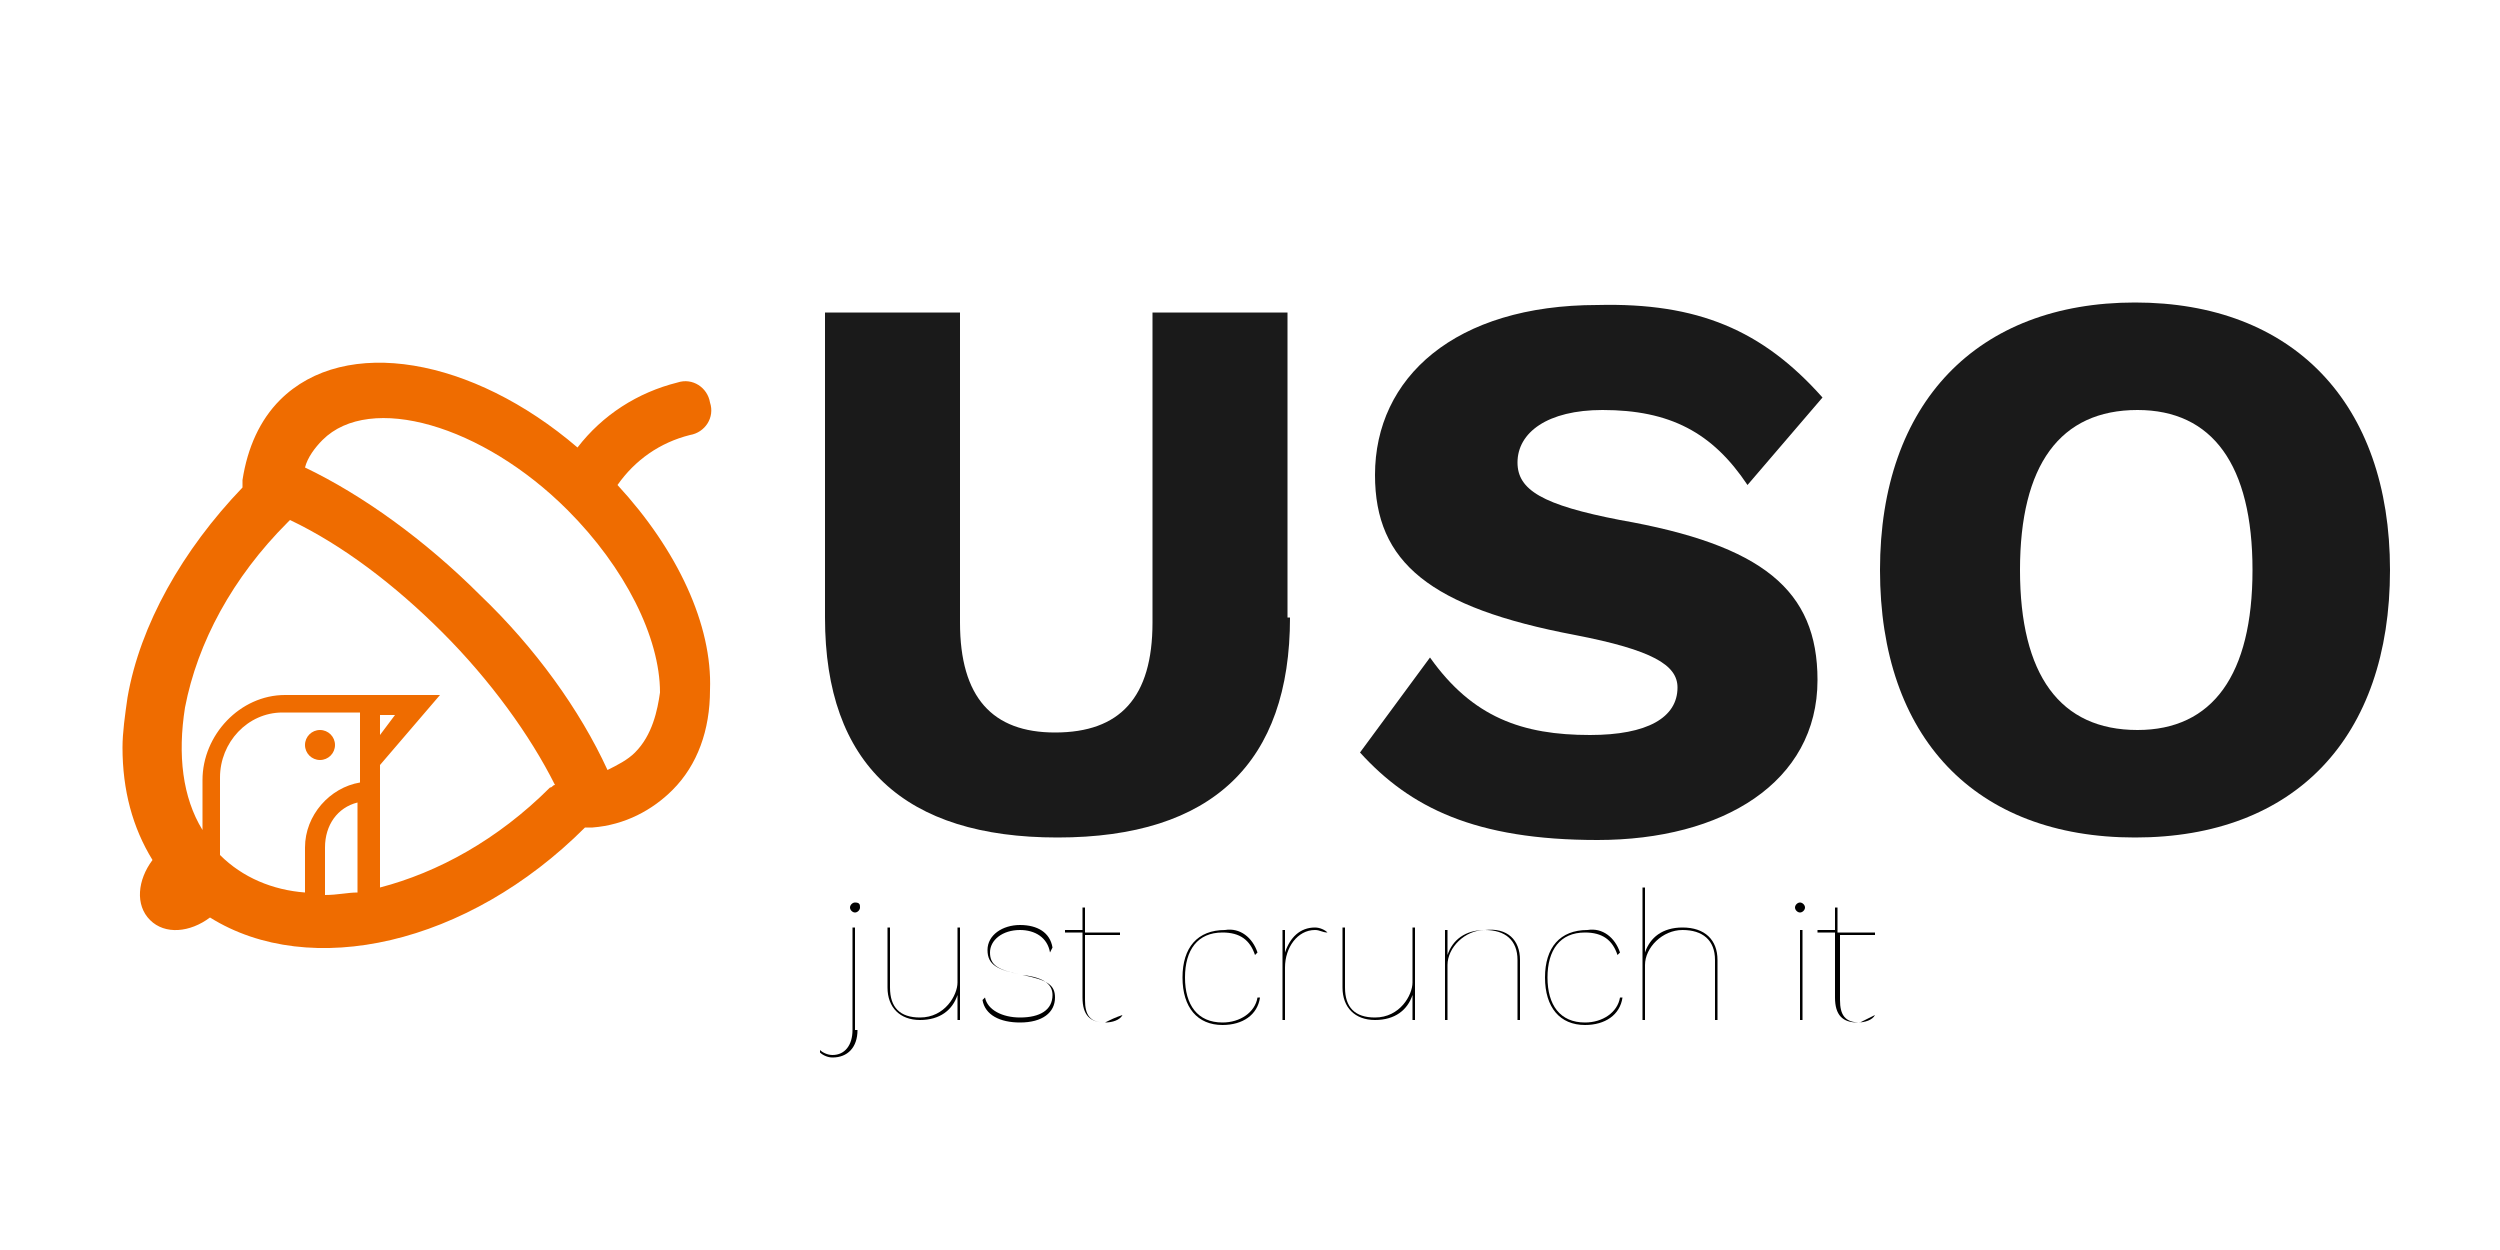
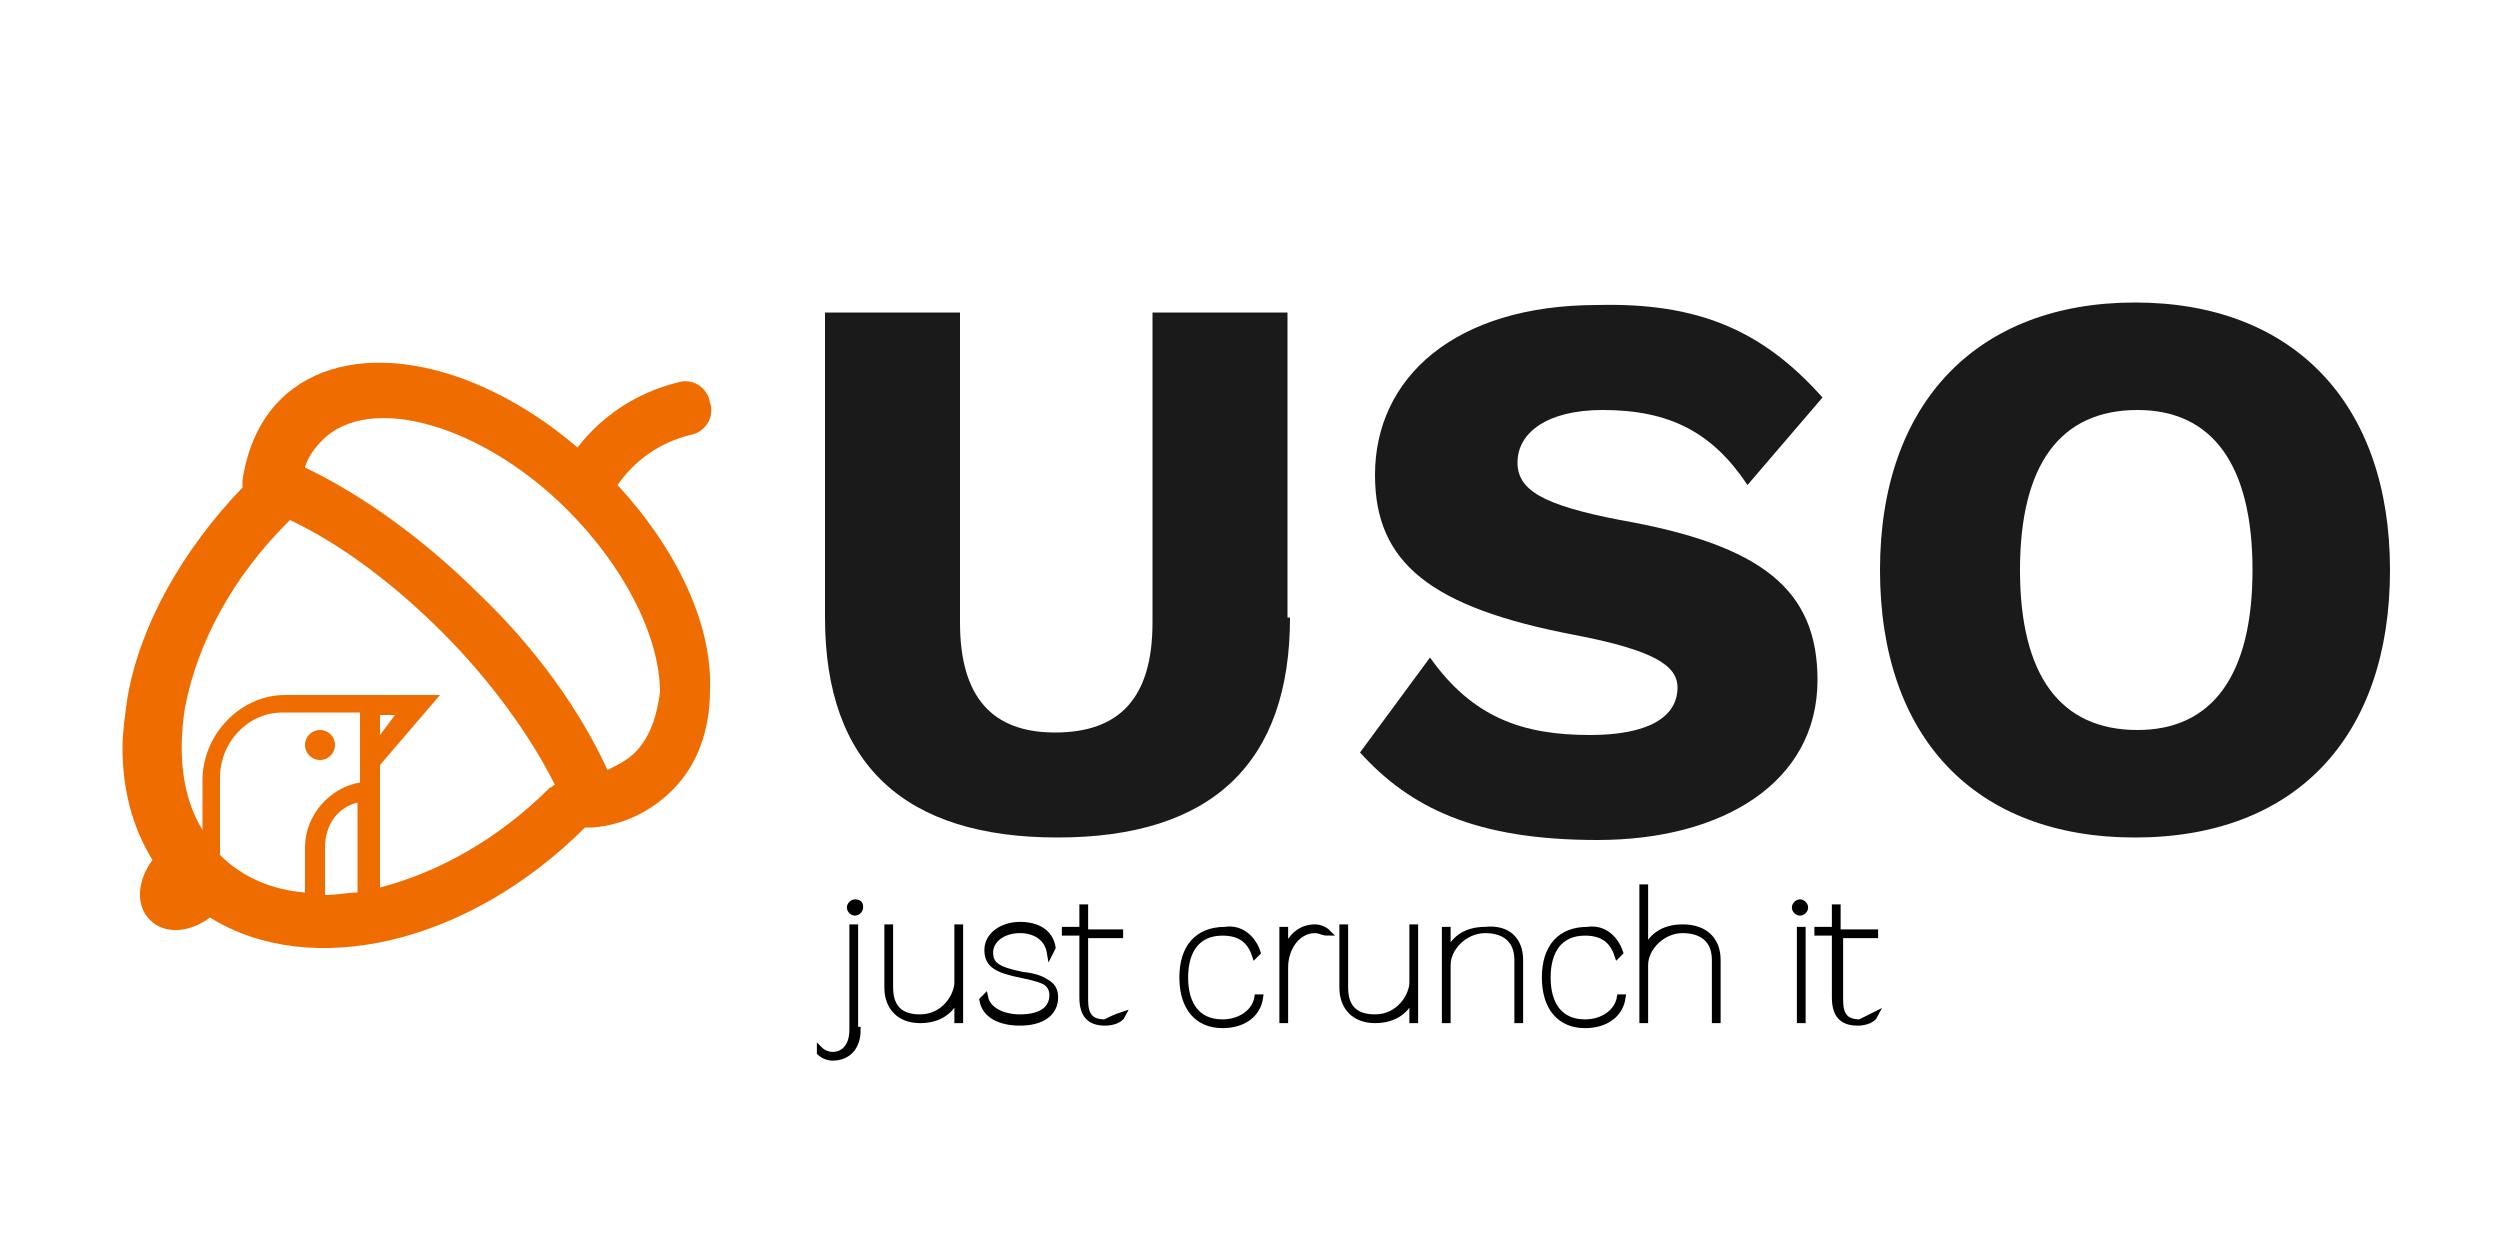
<svg xmlns="http://www.w3.org/2000/svg" version="1.1" id="Layer_1" x="0px" y="0px" viewBox="0 0 100 50" style="enable-background:new 0 0 100 50;" xml:space="preserve">
  <style type="text/css">
	.st0{fill:#1A1A1A;}
- 	.st1{fill:#EF6C00;}
+ 	.st1{stroke:#000000;stroke-width:0.25;stroke-miterlimit:10;}
+ 	.st2{fill:#EF6C00;}
</style>
  <g>
-     <path class="st0" d="M51.6,24.7c0,5.8-3.1,8.8-9.3,8.8c-6.1,0-9.3-2.9-9.3-8.8V12.5h5.4v12.4c0,3,1.3,4.4,3.8,4.4   c2.6,0,3.9-1.4,3.9-4.4V12.5h5.4V24.7z" />
-     <path class="st0" d="M72.9,15.9l-3,3.5c-1.4-2.1-3.1-3-5.8-3c-2.2,0-3.4,0.9-3.4,2.1c0,1.1,1,1.7,4.1,2.3c5.7,1,7.9,2.8,7.9,6.4   c0,4.1-3.8,6.4-8.8,6.4c-4.9,0-7.5-1.3-9.5-3.5l2.8-3.8c1.7,2.4,3.7,3.1,6.4,3.1c2.3,0,3.5-0.7,3.5-1.9c0-0.9-1-1.5-4.1-2.1   c-5.8-1.1-8-2.9-8-6.4c0-3.9,3.2-6.8,8.9-6.8C67.9,12.1,70.5,13.2,72.9,15.9z" />
-     <path class="st0" d="M95.6,22.8c0,6.7-3.8,10.7-10.2,10.7s-10.2-4-10.2-10.7s3.9-10.7,10.2-10.7S95.6,16.1,95.6,22.8z M80.8,22.8   c0,4.2,1.6,6.4,4.7,6.4c3,0,4.6-2.2,4.6-6.4s-1.6-6.4-4.6-6.4C82.4,16.4,80.8,18.6,80.8,22.8z" />
-   </g>
-   <g>
-     <path d="M34.3,41.2c0,0.7-0.4,1.1-1,1.1c-0.2,0-0.4-0.1-0.5-0.2l0-0.1c0.1,0.1,0.3,0.2,0.5,0.2c0.5,0,0.8-0.4,0.8-1v-4.1h0.1V41.2z    M34.4,36.3c0,0.1-0.1,0.2-0.2,0.2c-0.1,0-0.2-0.1-0.2-0.2s0.1-0.2,0.2-0.2C34.4,36.1,34.4,36.2,34.4,36.3z" />
-     <path d="M38.4,37.2v3.6h-0.1v-1c-0.2,0.6-0.7,1-1.5,1c-0.8,0-1.3-0.5-1.3-1.3v-2.4h0.1v2.4c0,0.8,0.4,1.2,1.2,1.2   c1,0,1.5-0.9,1.5-1.4v-2.2H38.4z" />
-     <path d="M39.3,40l0.1-0.1c0.1,0.5,0.7,0.8,1.4,0.8c0.8,0,1.3-0.3,1.3-0.9c0-0.4-0.3-0.7-1.2-0.8c-1-0.2-1.4-0.4-1.4-1   c0-0.6,0.6-1,1.3-1c0.7,0,1.2,0.3,1.3,0.9L42,38.1c-0.1-0.6-0.6-0.9-1.2-0.9c-0.7,0-1.2,0.4-1.2,0.9c0,0.5,0.3,0.7,1.3,0.9   c1,0.2,1.3,0.4,1.3,0.9c0,0.6-0.5,1-1.4,1C40,40.9,39.4,40.6,39.3,40z" />
-     <path d="M44.9,40.6c-0.1,0.2-0.4,0.3-0.7,0.3c-0.6,0-0.9-0.3-0.9-1v-2.6h-0.7v-0.1h0.7v-0.9l0.1,0v1h1.4v0.1h-1.4v2.6   c0,0.6,0.2,0.9,0.8,0.9C44.4,40.8,44.6,40.7,44.9,40.6L44.9,40.6z" />
-     <path d="M50.3,38.1l-0.1,0.1c-0.2-0.6-0.6-0.9-1.3-0.9c-1,0-1.5,0.7-1.5,1.8c0,1.1,0.5,1.8,1.5,1.8c0.7,0,1.3-0.4,1.4-1l0.1,0   c-0.1,0.7-0.7,1.1-1.5,1.1c-1,0-1.6-0.7-1.6-1.9c0-1.2,0.6-1.9,1.7-1.9C49.6,37.1,50.1,37.5,50.3,38.1z" />
-     <path d="M53.1,37.3L53.1,37.3c-0.2,0-0.3-0.1-0.5-0.1c-0.7,0-1.2,0.7-1.2,1.5v2.1h-0.1v-3.6h0.1v0.9c0.2-0.6,0.6-1,1.2-1   C52.8,37.1,53,37.2,53.1,37.3z" />
-     <path d="M56.6,37.2v3.6h-0.1v-1c-0.2,0.6-0.7,1-1.5,1c-0.8,0-1.3-0.5-1.3-1.3v-2.4h0.1v2.4c0,0.8,0.4,1.2,1.2,1.2   c1,0,1.5-0.9,1.5-1.4v-2.2H56.6z" />
-     <path d="M60.8,38.4v2.4h-0.1v-2.4c0-0.8-0.5-1.2-1.3-1.2c-0.8,0-1.5,0.7-1.5,1.4v2.2h-0.1v-3.6h0.1v1c0.2-0.6,0.7-1,1.5-1   C60.3,37.1,60.8,37.6,60.8,38.4z" />
-     <path d="M64.8,38.1l-0.1,0.1c-0.2-0.6-0.6-0.9-1.3-0.9c-1,0-1.5,0.7-1.5,1.8c0,1.1,0.5,1.8,1.5,1.8c0.7,0,1.3-0.4,1.4-1l0.1,0   c-0.1,0.7-0.7,1.1-1.5,1.1c-1,0-1.6-0.7-1.6-1.9c0-1.2,0.6-1.9,1.7-1.9C64.1,37.1,64.6,37.5,64.8,38.1z" />
-     <path d="M68.7,38.4v2.4h-0.1v-2.4c0-0.8-0.5-1.2-1.3-1.2c-0.8,0-1.5,0.7-1.5,1.4v2.2h-0.1v-5.3h0.1v2.6c0.2-0.6,0.7-1,1.5-1   C68.2,37.1,68.7,37.6,68.7,38.4z" />
-     <path d="M71.8,36.3c0-0.1,0.1-0.2,0.2-0.2s0.2,0.1,0.2,0.2s-0.1,0.2-0.2,0.2S71.8,36.4,71.8,36.3z M72.1,40.8h-0.1v-3.6h0.1V40.8z" />
-     <path d="M75,40.6c-0.1,0.2-0.4,0.3-0.7,0.3c-0.6,0-0.9-0.3-0.9-1v-2.6h-0.7v-0.1h0.7v-0.9l0.1,0v1H75v0.1h-1.4v2.6   c0,0.6,0.2,0.9,0.8,0.9C74.6,40.8,74.8,40.7,75,40.6L75,40.6z" />
-   </g>
-   <g>
-     <path class="st1" d="M24.7,19.4c0.7-1,1.7-1.7,2.9-2c0.6-0.1,1-0.7,0.8-1.3c-0.1-0.6-0.7-1-1.3-0.8c-1.6,0.4-3,1.3-4,2.6   c-4.2-3.6-9.3-4.5-11.9-1.9c-0.8,0.8-1.3,1.9-1.5,3.2l0,0.3c-2.4,2.5-4.1,5.5-4.6,8.4c-0.1,0.7-0.2,1.4-0.2,2   c0,1.7,0.4,3.2,1.2,4.5c-0.6,0.8-0.7,1.8-0.1,2.4c0.6,0.6,1.6,0.5,2.4-0.1c4,2.5,10.3,1.1,15-3.6l0.3,0c1.3-0.1,2.4-0.7,3.2-1.5   c1-1,1.5-2.4,1.5-4C28.5,25,27.1,22,24.7,19.4z M14.4,31.3c-1.2,0.2-2.2,1.3-2.2,2.6v1.8c-1.3-0.1-2.5-0.6-3.4-1.5v-3.1   c0-1.4,1.1-2.6,2.5-2.6h3.1V31.3z M13,35.8v-1.9c0-0.9,0.5-1.6,1.3-1.8v3.6C13.9,35.7,13.5,35.8,13,35.8z M22,31.5   c-2.1,2.1-4.5,3.4-6.8,4v-4.9l2.4-2.8h-2.4h-0.8h-3c-1.8,0-3.3,1.6-3.3,3.4v2c-0.8-1.3-1-3-0.7-4.9c0.5-2.6,1.9-5.2,4.1-7.4   c0,0,0.1-0.1,0.1-0.1c2.1,1,4.2,2.6,6.1,4.5c1.9,1.9,3.5,4.1,4.5,6.1C22.1,31.4,22.1,31.5,22,31.5z M15.2,29.4v-0.8h0.6L15.2,29.4z    M25.4,30.1c-0.3,0.3-0.7,0.5-1.1,0.7c-1.1-2.4-2.9-4.9-5.1-7c-2.2-2.2-4.7-4-7-5.1c0.1-0.4,0.4-0.8,0.7-1.1   c1.9-1.9,6.4-0.6,9.8,2.8c2.3,2.3,3.7,5.1,3.7,7.3C26.3,28.4,26.1,29.4,25.4,30.1z" />
-     <circle class="st1" cx="12.8" cy="29.8" r="0.6" />
+     <g>
+       <path class="st0" d="M51.6,24.7c0,5.8-3.1,8.8-9.3,8.8c-6.1,0-9.3-2.9-9.3-8.8V12.5h5.4v12.4c0,3,1.3,4.4,3.8,4.4    c2.6,0,3.9-1.4,3.9-4.4V12.5h5.4V24.7z" />
+       <path class="st0" d="M72.9,15.9l-3,3.5c-1.4-2.1-3.1-3-5.8-3c-2.2,0-3.4,0.9-3.4,2.1c0,1.1,1,1.7,4.1,2.3c5.7,1,7.9,2.8,7.9,6.4    c0,4.1-3.8,6.4-8.8,6.4c-4.9,0-7.5-1.3-9.5-3.5l2.8-3.8c1.7,2.4,3.7,3.1,6.4,3.1c2.3,0,3.5-0.7,3.5-1.9c0-0.9-1-1.5-4.1-2.1    c-5.8-1.1-8-2.9-8-6.4c0-3.9,3.2-6.8,8.9-6.8C67.9,12.1,70.5,13.2,72.9,15.9z" />
+       <path class="st0" d="M95.6,22.8c0,6.7-3.8,10.7-10.2,10.7s-10.2-4-10.2-10.7s3.9-10.7,10.2-10.7S95.6,16.1,95.6,22.8z M80.8,22.8    c0,4.2,1.6,6.4,4.7,6.4c3,0,4.6-2.2,4.6-6.4s-1.6-6.4-4.6-6.4C82.4,16.4,80.8,18.6,80.8,22.8z" />
+     </g>
+     <g>
+       <path class="st1" d="M34.3,41.2c0,0.7-0.4,1.1-1,1.1c-0.2,0-0.4-0.1-0.5-0.2l0-0.1c0.1,0.1,0.3,0.2,0.5,0.2c0.5,0,0.8-0.4,0.8-1    v-4.1h0.1V41.2z M34.4,36.3c0,0.1-0.1,0.2-0.2,0.2c-0.1,0-0.2-0.1-0.2-0.2s0.1-0.2,0.2-0.2C34.4,36.1,34.4,36.2,34.4,36.3z" />
+       <path class="st1" d="M38.4,37.2v3.6h-0.1v-1c-0.2,0.6-0.7,1-1.5,1c-0.8,0-1.3-0.5-1.3-1.3v-2.4h0.1v2.4c0,0.8,0.4,1.2,1.2,1.2    c1,0,1.5-0.9,1.5-1.4v-2.2H38.4z" />
+       <path class="st1" d="M39.3,40l0.1-0.1c0.1,0.5,0.7,0.8,1.4,0.8c0.8,0,1.3-0.3,1.3-0.9c0-0.4-0.3-0.7-1.2-0.8c-1-0.2-1.4-0.4-1.4-1    c0-0.6,0.6-1,1.3-1c0.7,0,1.2,0.3,1.3,0.9L42,38.1c-0.1-0.6-0.6-0.9-1.2-0.9c-0.7,0-1.2,0.4-1.2,0.9c0,0.5,0.3,0.7,1.3,0.9    c1,0.2,1.3,0.4,1.3,0.9c0,0.6-0.5,1-1.4,1C40,40.9,39.4,40.6,39.3,40z" />
+       <path class="st1" d="M44.9,40.6c-0.1,0.2-0.4,0.3-0.7,0.3c-0.6,0-0.9-0.3-0.9-1v-2.6h-0.7v-0.1h0.7v-0.9l0.1,0v1h1.4v0.1h-1.4v2.6    c0,0.6,0.2,0.9,0.8,0.9C44.4,40.8,44.6,40.7,44.9,40.6L44.9,40.6z" />
+       <path class="st1" d="M50.3,38.1l-0.1,0.1c-0.2-0.6-0.6-0.9-1.3-0.9c-1,0-1.5,0.7-1.5,1.8c0,1.1,0.5,1.8,1.5,1.8    c0.7,0,1.3-0.4,1.4-1l0.1,0c-0.1,0.7-0.7,1.1-1.5,1.1c-1,0-1.6-0.7-1.6-1.9c0-1.2,0.6-1.9,1.7-1.9C49.6,37.1,50.1,37.5,50.3,38.1z    " />
+       <path class="st1" d="M53.1,37.3L53.1,37.3c-0.2,0-0.3-0.1-0.5-0.1c-0.7,0-1.2,0.7-1.2,1.5v2.1h-0.1v-3.6h0.1v0.9    c0.2-0.6,0.6-1,1.2-1C52.8,37.1,53,37.2,53.1,37.3z" />
+       <path class="st1" d="M56.6,37.2v3.6h-0.1v-1c-0.2,0.6-0.7,1-1.5,1c-0.8,0-1.3-0.5-1.3-1.3v-2.4h0.1v2.4c0,0.8,0.4,1.2,1.2,1.2    c1,0,1.5-0.9,1.5-1.4v-2.2H56.6z" />
+       <path class="st1" d="M60.8,38.4v2.4h-0.1v-2.4c0-0.8-0.5-1.2-1.3-1.2c-0.8,0-1.5,0.7-1.5,1.4v2.2h-0.1v-3.6h0.1v1    c0.2-0.6,0.7-1,1.5-1C60.3,37.1,60.8,37.6,60.8,38.4z" />
+       <path class="st1" d="M64.8,38.1l-0.1,0.1c-0.2-0.6-0.6-0.9-1.3-0.9c-1,0-1.5,0.7-1.5,1.8c0,1.1,0.5,1.8,1.5,1.8    c0.7,0,1.3-0.4,1.4-1l0.1,0c-0.1,0.7-0.7,1.1-1.5,1.1c-1,0-1.6-0.7-1.6-1.9c0-1.2,0.6-1.9,1.7-1.9C64.1,37.1,64.6,37.5,64.8,38.1z    " />
+       <path class="st1" d="M68.7,38.4v2.4h-0.1v-2.4c0-0.8-0.5-1.2-1.3-1.2c-0.8,0-1.5,0.7-1.5,1.4v2.2h-0.1v-5.3h0.1v2.6    c0.2-0.6,0.7-1,1.5-1C68.2,37.1,68.7,37.6,68.7,38.4z" />
+       <path class="st1" d="M71.8,36.3c0-0.1,0.1-0.2,0.2-0.2s0.2,0.1,0.2,0.2s-0.1,0.2-0.2,0.2S71.8,36.4,71.8,36.3z M72.1,40.8h-0.1    v-3.6h0.1V40.8z" />
+       <path class="st1" d="M75,40.6c-0.1,0.2-0.4,0.3-0.7,0.3c-0.6,0-0.9-0.3-0.9-1v-2.6h-0.7v-0.1h0.7v-0.9l0.1,0v1H75v0.1h-1.4v2.6    c0,0.6,0.2,0.9,0.8,0.9C74.6,40.8,74.8,40.7,75,40.6L75,40.6z" />
+     </g>
+     <g>
+       <path class="st2" d="M24.7,19.4c0.7-1,1.7-1.7,2.9-2c0.6-0.1,1-0.7,0.8-1.3c-0.1-0.6-0.7-1-1.3-0.8c-1.6,0.4-3,1.3-4,2.6    c-4.2-3.6-9.3-4.5-11.9-1.9c-0.8,0.8-1.3,1.9-1.5,3.2l0,0.3c-2.4,2.5-4.1,5.5-4.6,8.4c-0.1,0.7-0.2,1.4-0.2,2    c0,1.7,0.4,3.2,1.2,4.5c-0.6,0.8-0.7,1.8-0.1,2.4c0.6,0.6,1.6,0.5,2.4-0.1c4,2.5,10.3,1.1,15-3.6l0.3,0c1.3-0.1,2.4-0.7,3.2-1.5    c1-1,1.5-2.4,1.5-4C28.5,25,27.1,22,24.7,19.4z M14.4,31.3c-1.2,0.2-2.2,1.3-2.2,2.6v1.8c-1.3-0.1-2.5-0.6-3.4-1.5v-3.1    c0-1.4,1.1-2.6,2.5-2.6h3.1V31.3z M13,35.8v-1.9c0-0.9,0.5-1.6,1.3-1.8v3.6C13.9,35.7,13.5,35.8,13,35.8z M22,31.5    c-2.1,2.1-4.5,3.4-6.8,4v-4.9l2.4-2.8h-2.4h-0.8h-3c-1.8,0-3.3,1.6-3.3,3.4v2c-0.8-1.3-1-3-0.7-4.9c0.5-2.6,1.9-5.2,4.1-7.4    c0,0,0.1-0.1,0.1-0.1c2.1,1,4.2,2.6,6.1,4.5c1.9,1.9,3.5,4.1,4.5,6.1C22.1,31.4,22.1,31.5,22,31.5z M15.2,29.4v-0.8h0.6L15.2,29.4    z M25.4,30.1c-0.3,0.3-0.7,0.5-1.1,0.7c-1.1-2.4-2.9-4.9-5.1-7c-2.2-2.2-4.7-4-7-5.1c0.1-0.4,0.4-0.8,0.7-1.1    c1.9-1.9,6.4-0.6,9.8,2.8c2.3,2.3,3.7,5.1,3.7,7.3C26.3,28.4,26.1,29.4,25.4,30.1z" />
+       <circle class="st2" cx="12.8" cy="29.8" r="0.6" />
+     </g>
  </g>
</svg>
